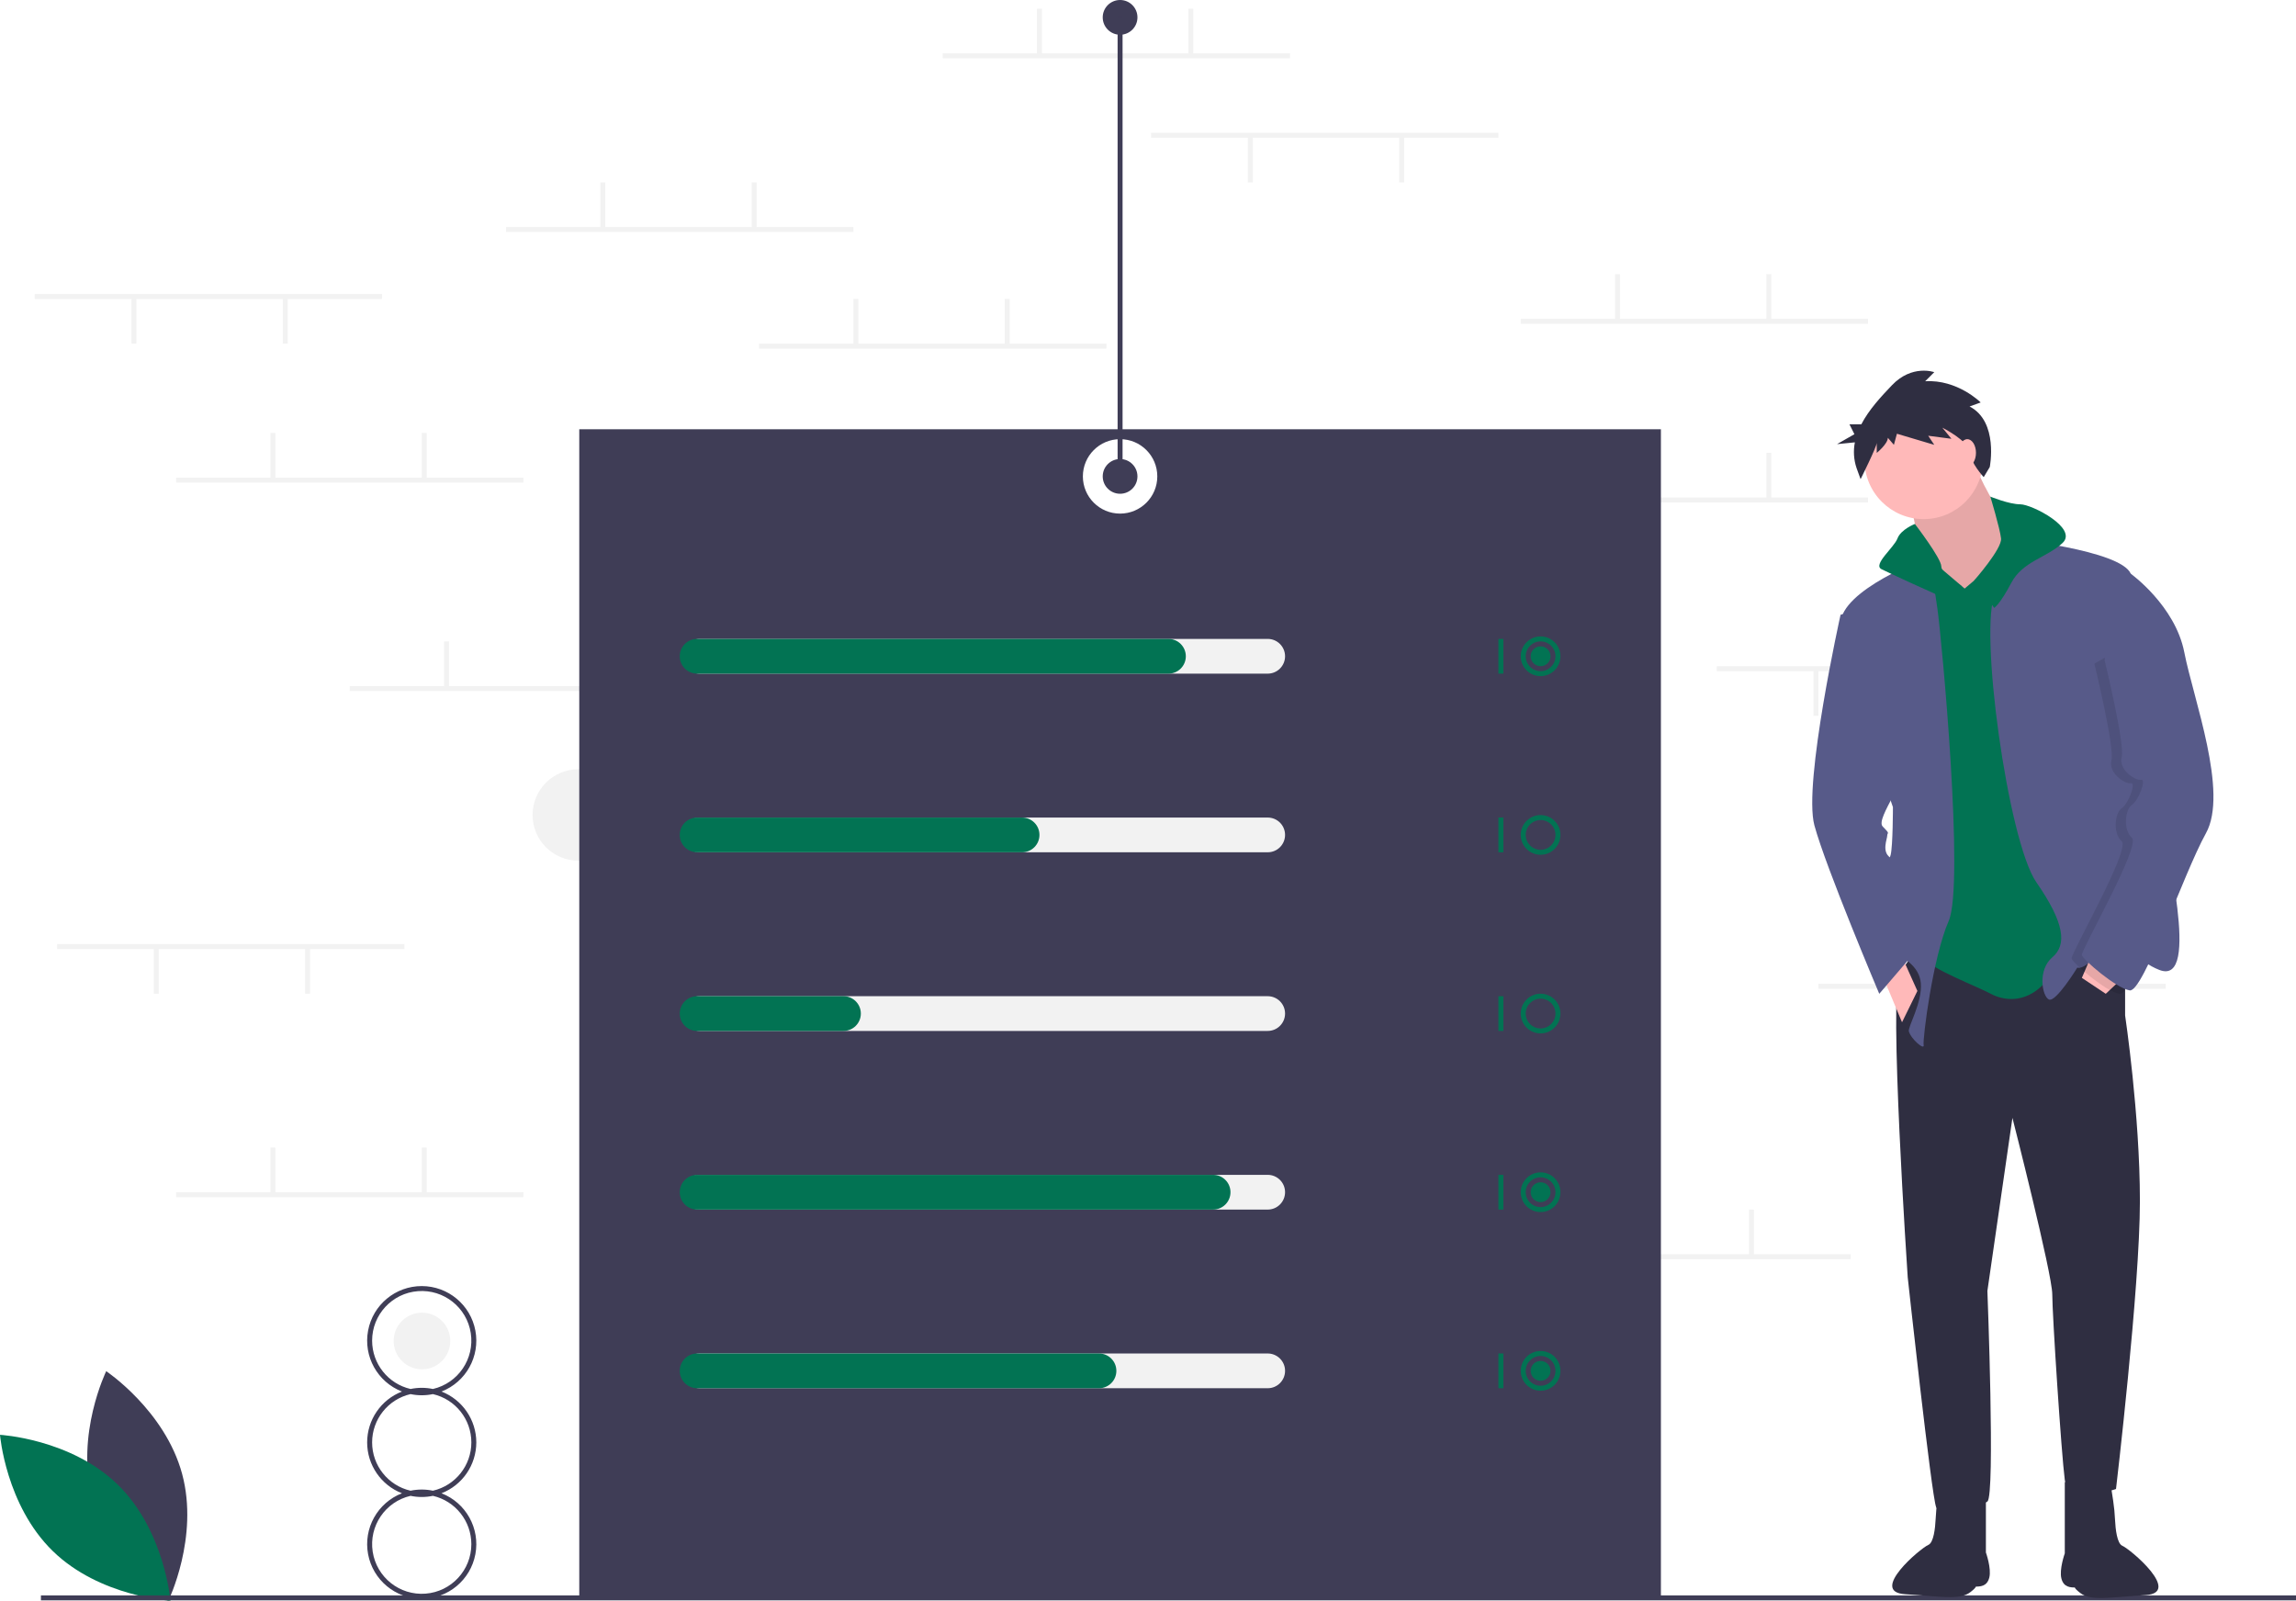
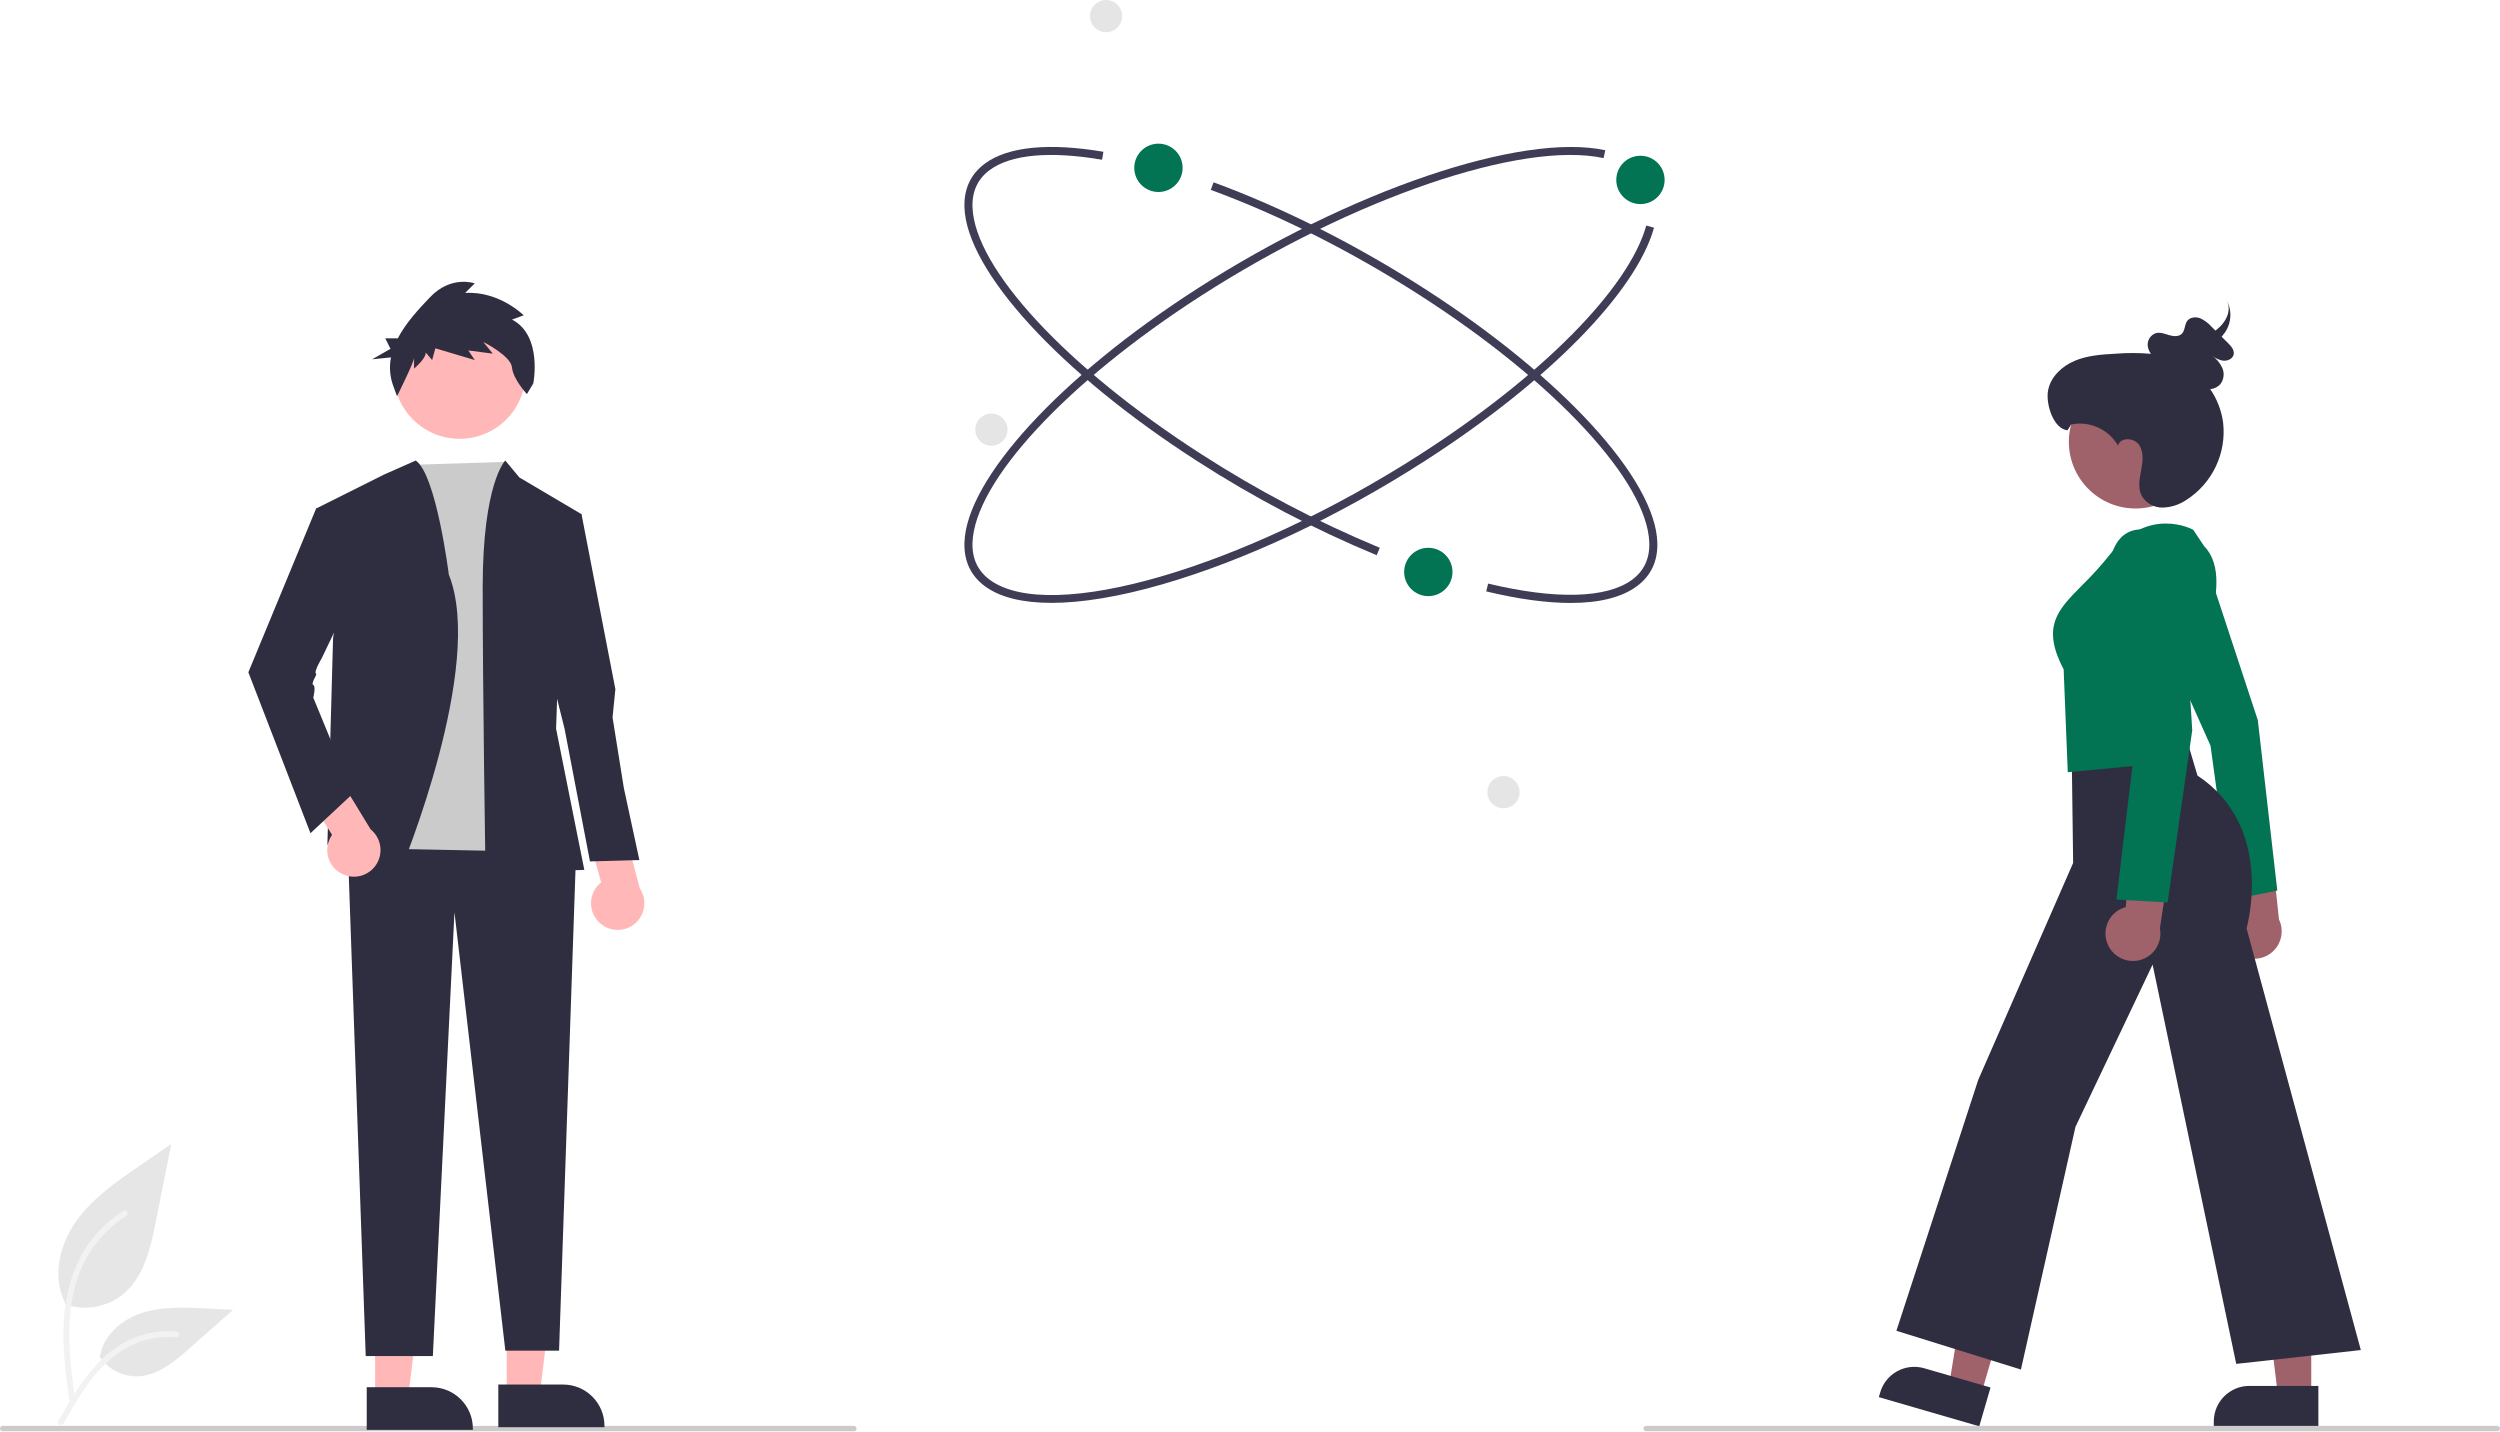
- <svg xmlns="http://www.w3.org/2000/svg" id="a2942aa7-bf0d-42c0-bc52-bf4c952347c5" data-name="Layer 1" width="925.497" height="645.184" viewBox="0 0 925.497 645.184">
-   <circle cx="233.088" cy="328.457" r="18.409" fill="#f2f2f2" />
-   <circle cx="170.088" cy="540.457" r="11.409" fill="#f2f2f2" />
-   <rect x="379.997" y="21.5" width="140" height="2" fill="#f2f2f2" />
-   <rect x="417.997" y="3.5" width="2" height="18.5" fill="#f2f2f2" />
-   <rect x="478.997" y="3.5" width="2" height="18.5" fill="#f2f2f2" />
-   <rect x="605.997" y="505.5" width="140" height="2" fill="#f2f2f2" />
-   <rect x="643.997" y="487.5" width="2" height="18.5" fill="#f2f2f2" />
-   <rect x="704.997" y="487.5" width="2" height="18.5" fill="#f2f2f2" />
-   <rect x="612.997" y="200.5" width="140" height="2" fill="#f2f2f2" />
-   <rect x="650.997" y="182.5" width="2" height="18.5" fill="#f2f2f2" />
-   <rect x="711.997" y="182.5" width="2" height="18.5" fill="#f2f2f2" />
-   <rect x="612.997" y="128.5" width="140" height="2" fill="#f2f2f2" />
-   <rect x="650.997" y="110.5" width="2" height="18.5" fill="#f2f2f2" />
-   <rect x="711.997" y="110.5" width="2" height="18.5" fill="#f2f2f2" />
-   <rect x="305.997" y="138.5" width="140" height="2" fill="#f2f2f2" />
-   <rect x="343.997" y="120.5" width="2" height="18.5" fill="#f2f2f2" />
-   <rect x="404.997" y="120.5" width="2" height="18.5" fill="#f2f2f2" />
-   <rect x="203.997" y="91.5" width="140" height="2" fill="#f2f2f2" />
-   <rect x="241.997" y="73.5" width="2" height="18.5" fill="#f2f2f2" />
-   <rect x="302.997" y="73.5" width="2" height="18.5" fill="#f2f2f2" />
-   <rect x="140.997" y="276.5" width="140" height="2" fill="#f2f2f2" />
-   <rect x="178.997" y="258.5" width="2" height="18.5" fill="#f2f2f2" />
-   <rect x="239.997" y="258.5" width="2" height="18.5" fill="#f2f2f2" />
-   <rect x="70.997" y="480.5" width="140" height="2" fill="#f2f2f2" />
-   <rect x="108.997" y="462.5" width="2" height="18.5" fill="#f2f2f2" />
-   <rect x="169.997" y="462.5" width="2" height="18.5" fill="#f2f2f2" />
-   <rect x="732.997" y="396.5" width="140" height="2" fill="#f2f2f2" />
-   <rect x="770.997" y="378.5" width="2" height="18.5" fill="#f2f2f2" />
-   <rect x="831.997" y="378.5" width="2" height="18.5" fill="#f2f2f2" />
-   <rect x="691.997" y="268.5" width="140" height="2" fill="#f2f2f2" />
-   <rect x="791.997" y="270" width="2" height="18.5" fill="#f2f2f2" />
-   <rect x="730.997" y="270" width="2" height="18.5" fill="#f2f2f2" />
-   <rect x="13.997" y="118.5" width="140" height="2" fill="#f2f2f2" />
-   <rect x="113.997" y="120" width="2" height="18.5" fill="#f2f2f2" />
-   <rect x="52.997" y="120" width="2" height="18.5" fill="#f2f2f2" />
-   <rect x="22.997" y="380.5" width="140" height="2" fill="#f2f2f2" />
-   <rect x="122.997" y="382" width="2" height="18.5" fill="#f2f2f2" />
-   <rect x="61.997" y="382" width="2" height="18.5" fill="#f2f2f2" />
-   <rect x="463.997" y="53.5" width="140" height="2" fill="#f2f2f2" />
-   <rect x="563.997" y="55" width="2" height="18.5" fill="#f2f2f2" />
-   <rect x="502.997" y="55" width="2" height="18.5" fill="#f2f2f2" />
-   <rect x="70.997" y="192.5" width="140" height="2" fill="#f2f2f2" />
-   <rect x="108.997" y="174.5" width="2" height="18.5" fill="#f2f2f2" />
-   <rect x="169.997" y="174.5" width="2" height="18.5" fill="#f2f2f2" />
-   <path d="M370.748,300.408v471h436v-471Zm218,34a15,15,0,1,1,15-15A15,15,0,0,1,588.749,334.408Z" transform="translate(-137.2515 -127.4078)" fill="#3f3d56" />
-   <path d="M174.506,731.205c6.914,25.558,30.596,41.387,30.596,41.387s12.472-25.609,5.558-51.167-30.596-41.387-30.596-41.387S167.592,705.647,174.506,731.205Z" transform="translate(-137.2515 -127.4078)" fill="#3f3d56" />
-   <path d="M184.666,725.712c18.972,18.469,21.289,46.859,21.289,46.859s-28.442-1.553-47.415-20.022-21.289-46.859-21.289-46.859S165.694,707.244,184.666,725.712Z" transform="translate(-137.2515 -127.4078)" fill="#027353" />
-   <rect x="16.497" y="643" width="909" height="2" fill="#3f3d56" />
-   <path d="M329.248,708.746a22.031,22.031,0,0,0-14.031-20.5,22,22,0,1,0-15.938,0,21.991,21.991,0,0,0,0,41,22,22,0,1,0,15.938,0A22.031,22.031,0,0,0,329.248,708.746Zm-42-41a20,20,0,1,1,24.513,19.467,22.023,22.023,0,0,0-9.026,0A20.021,20.021,0,0,1,287.248,667.746Zm40,82a20,20,0,1,1-24.513-19.467,22.024,22.024,0,0,0,9.026,0A20.021,20.021,0,0,1,327.248,749.746Zm-15.487-21.533a22.023,22.023,0,0,0-9.026,0,19.979,19.979,0,0,1,0-38.935,22.024,22.024,0,0,0,9.026,0,19.979,19.979,0,0,1,0,38.935Z" transform="translate(-137.2515 -127.4078)" fill="#3f3d56" />
-   <path d="M648.249,398.908h-229a7,7,0,1,1,0-14h229a7,7,0,0,1,0,14Z" transform="translate(-137.2515 -127.4078)" fill="#f2f2f2" />
-   <path d="M648.249,470.908h-229a7,7,0,1,1,0-14h229a7,7,0,0,1,0,14Z" transform="translate(-137.2515 -127.4078)" fill="#f2f2f2" />
-   <path d="M648.249,542.908h-229a7,7,0,1,1,0-14h229a7,7,0,0,1,0,14Z" transform="translate(-137.2515 -127.4078)" fill="#f2f2f2" />
-   <path d="M648.249,614.908h-229a7,7,0,1,1,0-14h229a7,7,0,0,1,0,14Z" transform="translate(-137.2515 -127.4078)" fill="#f2f2f2" />
-   <path d="M648.249,686.908h-229a7,7,0,1,1,0-14h229a7,7,0,0,1,0,14Z" transform="translate(-137.2515 -127.4078)" fill="#f2f2f2" />
-   <path d="M608.249,398.908h-190a7,7,0,1,1,0-14h190a7,7,0,0,1,0,14Z" transform="translate(-137.2515 -127.4078)" fill="#027353" />
-   <path d="M549.249,470.908h-131a7,7,0,1,1,0-14h131a7,7,0,0,1,0,14Z" transform="translate(-137.2515 -127.4078)" fill="#027353" />
-   <path d="M477.248,542.908h-59a7,7,0,1,1,0-14h59a7,7,0,0,1,0,14Z" transform="translate(-137.2515 -127.4078)" fill="#027353" />
-   <path d="M626.249,614.908h-208a7,7,0,1,1,0-14h208a7,7,0,0,1,0,14Z" transform="translate(-137.2515 -127.4078)" fill="#027353" />
-   <path d="M580.249,686.908h-162a7,7,0,1,1,0-14h162a7,7,0,0,1,0,14Z" transform="translate(-137.2515 -127.4078)" fill="#027353" />
-   <rect x="603.997" y="257.5" width="2" height="14" fill="#027353" />
-   <path d="M758.249,399.908a8,8,0,1,1,8-8A8.009,8.009,0,0,1,758.249,399.908Zm0-14a6,6,0,1,0,6,6A6.007,6.007,0,0,0,758.249,385.908Z" transform="translate(-137.2515 -127.4078)" fill="#027353" />
-   <rect x="603.997" y="329.5" width="2" height="14" fill="#027353" />
-   <path d="M758.249,471.908a8,8,0,1,1,8-8A8.009,8.009,0,0,1,758.249,471.908Zm0-14a6,6,0,1,0,6,6A6.007,6.007,0,0,0,758.249,457.908Z" transform="translate(-137.2515 -127.4078)" fill="#027353" />
-   <rect x="603.997" y="401.5" width="2" height="14" fill="#027353" />
-   <path d="M758.249,543.908a8,8,0,1,1,8-8A8.009,8.009,0,0,1,758.249,543.908Zm0-14a6,6,0,1,0,6,6A6.007,6.007,0,0,0,758.249,529.908Z" transform="translate(-137.2515 -127.4078)" fill="#027353" />
-   <rect x="603.997" y="473.5" width="2" height="14" fill="#027353" />
-   <path d="M758.249,615.908a8,8,0,1,1,8-8A8.009,8.009,0,0,1,758.249,615.908Zm0-14a6,6,0,1,0,6,6A6.007,6.007,0,0,0,758.249,601.908Z" transform="translate(-137.2515 -127.4078)" fill="#027353" />
-   <rect x="603.997" y="545.5" width="2" height="14" fill="#027353" />
-   <path d="M758.249,687.908a8,8,0,1,1,8-8A8.009,8.009,0,0,1,758.249,687.908Zm0-14a6,6,0,1,0,6,6A6.007,6.007,0,0,0,758.249,673.908Z" transform="translate(-137.2515 -127.4078)" fill="#027353" />
-   <circle cx="620.997" cy="264.5" r="4" fill="#027353" />
-   <circle cx="620.997" cy="480.5" r="4" fill="#027353" />
-   <circle cx="620.997" cy="552.5" r="4" fill="#027353" />
-   <circle cx="451.497" cy="192" r="7" fill="#3f3d56" />
-   <circle cx="451.497" cy="7" r="7" fill="#3f3d56" />
-   <rect x="450.497" y="7" width="2" height="185" fill="#3f3d56" />
-   <path d="M993.865,511.887v24.775s5.964,39.915,5.964,74.783S990.195,727.52,990.195,727.52s-19.269,6.882-20.646-3.67-5.047-66.525-5.047-74.783-16.058-71.113-16.058-71.113L938.351,647.69s3.212,82.583,0,84.877-18.811,6.423-20.646,2.294-11.47-92.676-11.47-92.676-7.799-115.616-3.212-122.498,8.717-12.387,8.717-12.387S977.348,491.241,993.865,511.887Z" transform="translate(-137.2515 -127.4078)" fill="#2f2e41" />
-   <path d="M987.901,724.767l1.151,7.479a73.664,73.664,0,0,1,.752,7.699c.179,3.757.804,9.545,2.945,10.463,3.212,1.376,24.056,18.956,9.375,19.873s-22.026,2.503-26.375-.873c-5.141-3.992.682-2.184-1.612-2.184s-5.047,0-5.964-3.67,1.376-10.093,1.376-10.093V724.767Z" transform="translate(-137.2515 -127.4078)" fill="#2f2e41" />
-   <path d="M919.397,724.408l-1.151,7.479a73.664,73.664,0,0,0-.752,7.699c-.179,3.757-.804,9.545-2.945,10.463-3.212,1.376-24.056,18.956-9.375,19.873s22.026,2.503,26.375-.873c5.141-3.992-.682-2.184,1.612-2.184s5.047,0,5.964-3.67-1.376-10.093-1.376-10.093V724.408Z" transform="translate(-137.2515 -127.4078)" fill="#2f2e41" />
-   <path d="M932.387,312.77s7.8,19.269,13.305,22.481,2.753,17.893,2.753,17.893l-13.764,19.269H923.67l-13.305-22.94s-.918-15.14-3.67-18.811S932.387,312.77,932.387,312.77Z" transform="translate(-137.2515 -127.4078)" fill="#ffb9b9" />
-   <path d="M932.387,312.77s7.8,19.269,13.305,22.481,2.753,17.893,2.753,17.893l-13.764,19.269H923.67l-13.305-22.94s-.918-15.14-3.67-18.811S932.387,312.77,932.387,312.77Z" transform="translate(-137.2515 -127.4078)" opacity="0.1" />
-   <path d="M943.857,352.226l20.646,4.588,15.14,152.32s-8.258,1.376-16.517,12.387-18.352,9.176-23.398,6.423-25.234-10.552-25.692-13.764.918-59.643.918-59.643L902.106,366.449l6.423-9.635h11.47l9.176,7.8Z" transform="translate(-137.2515 -127.4078)" fill="#027353" />
-   <circle cx="775.407" cy="185.362" r="23.857" fill="#ffb9b9" />
-   <path d="M947.068,344.427s44.962,4.588,49.091,14.223-2.753,52.303-2.753,52.303,16.517,37.162,16.058,45.879,15.599,68.36-1.835,61.478-11.929-24.775-20.646-11.929-12.387,11.011-12.387,11.011-8.717,14.223-11.47,12.846-4.588-11.929,1.376-16.975,5.047-13.764-6.423-30.28S934.681,379.754,941.563,366.449,947.068,344.427,947.068,344.427Z" transform="translate(-137.2515 -127.4078)" fill="#575a89" />
-   <polygon points="856.614 393.196 848.814 400.537 839.179 394.114 843.309 384.479 856.614 393.196" fill="#ffb9b9" />
-   <path d="M914.035,352.226s-34.868,12.846-34.868,26.61,21.105,73.866,21.105,73.866,0,15.599-.918,19.269-15.353,35.683-2.753,38.539c7.865,1.783,14.327,6.466,14.911,13.076.693,7.849-5.315,17.755-4.817,19.499.918,3.212,6.423,7.8,5.964,5.506s3.67-35.327,10.093-50.009-2.753-113.322-4.588-126.168A141.988,141.988,0,0,0,914.035,352.226Z" transform="translate(-137.2515 -127.4078)" fill="#575a89" />
-   <polygon points="758.432 392.278 766.69 412.007 772.884 399.39 765.772 383.561 758.432 392.278" fill="#ffb9b9" />
-   <path d="M939.536,327.551s7.532,3.112,12.12,3.112,23.398,9.635,16.975,15.599-16.058,7.341-20.646,16.058-6.882,10.093-6.882,10.093L932.936,361.441s11.38-12.885,10.921-17.014S939.536,327.551,939.536,327.551Z" transform="translate(-137.2515 -127.4078)" fill="#027353" />
-   <path d="M909.125,338.582s-5.643,2.175-7.019,5.845-10.093,10.552-6.423,12.387,19.728,9.176,22.94,10.552,9.197-3.905,9.197-3.905-8.05-4.583-8.05-7.794S909.125,338.582,909.125,338.582Z" transform="translate(-137.2515 -127.4078)" fill="#027353" />
-   <path d="M890.178,372.413l-11.011,2.753s-15.14,67.902-10.552,84.877,26.151,67.901,26.151,67.901l13.764-16.058s-6.004-36.515-9.425-38.903-1.127-7.435-1.127-8.811,1.376-.459-1.835-3.67,11.929-21.105,7.799-26.151S890.178,372.413,890.178,372.413Z" transform="translate(-137.2515 -127.4078)" fill="#575a89" />
-   <path d="M998.682,385.03,992.03,360.026s17.893,12.846,21.563,31.657,17.893,56.432,8.717,72.948-25.234,64.231-30.739,63.314-18.811-12.387-19.269-14.223,23.857-44.044,20.187-47.256-2.753-11.47,0-13.305,5.964-10.552,3.67-10.093-9.176-4.129-7.8-9.176-6.882-38.997-6.882-38.997Z" transform="translate(-137.2515 -127.4078)" opacity="0.1" />
-   <path d="M989.736,356.814l6.423,1.835s17.893,12.846,21.563,31.657,17.893,56.432,8.717,72.948-25.234,64.231-30.739,63.314-18.811-12.387-19.269-14.223,23.857-44.044,20.187-47.256-2.753-11.47,0-13.305,5.964-10.552,3.67-10.093-9.176-4.129-7.8-9.176-6.882-38.997-6.882-38.997Z" transform="translate(-137.2515 -127.4078)" fill="#575a89" />
-   <path d="M931.172,291.235l4.475-1.627s-9.356-9.356-22.373-8.542l3.661-3.661s-8.949-3.254-17.085,5.288c-4.277,4.491-9.225,9.769-12.31,15.715h-4.792l2,4-7,4,7.185-.719a20.184,20.184,0,0,0,.68,10.36l1.627,4.475s6.509-13.017,6.509-14.644v4.068s4.475-3.661,4.475-6.102l2.441,2.847,1.22-4.475,15.051,4.475-2.441-3.661,9.356,1.22-3.661-4.475s10.576,5.288,10.983,9.763,5.695,10.169,5.695,10.169l2.441-4.068S942.969,297.337,931.172,291.235Z" transform="translate(-137.2515 -127.4078)" fill="#2f2e41" />
-   <ellipse cx="792.997" cy="182.5" rx="3.5" ry="5.5" fill="#ffb9b9" />
+ <svg xmlns="http://www.w3.org/2000/svg" id="be9445cc-36a8-41fc-8663-3adeddcda149" data-name="Layer 1" width="931" height="533" viewBox="0 0 931 533">
+   <path id="b28c6922-ddd3-47e4-a3ac-36d7a7012cbe" data-name="Path 438" d="M158.629,669.196a22.651,22.651,0,0,0,21.873-3.853c7.661-6.431,10.063-17.021,12.017-26.83L198.3,609.5l-12.102,8.333c-8.704,5.993-17.603,12.178-23.629,20.858s-8.655,20.53-3.815,29.922" transform="translate(-134.5 -183.5)" fill="#e6e6e6" />
+   <path id="f348d1cd-efe1-4e64-9555-bec9588846f0" data-name="Path 439" d="M160.498,706.343c-1.523-11.098-3.09-22.339-2.019-33.555.949-9.962,3.988-19.69,10.176-27.669A46.029,46.029,0,0,1,180.464,634.416c1.181-.745,2.268,1.126,1.092,1.868a43.759,43.759,0,0,0-17.31,20.884c-3.768,9.584-4.374,20.033-3.724,30.215.392,6.157,1.226,12.274,2.063,18.383a1.121,1.121,0,0,1-.756,1.331,1.088,1.088,0,0,1-1.331-.756Z" transform="translate(-134.5 -183.5)" fill="#f2f2f2" />
+   <path id="a93533ad-4b65-413c-802a-4ad30488ecb9" data-name="Path 442" d="M171.462,688.535a16.674,16.674,0,0,0,14.528,7.501c7.357-.349,13.487-5.481,19.005-10.355l16.325-14.414L210.517,670.75c-7.77-.372-15.74-.721-23.141,1.678s-14.226,8.163-15.579,15.823" transform="translate(-134.5 -183.5)" fill="#e6e6e6" />
+   <path id="b011e8a2-9a94-4c33-83aa-73d3f3df33bf" data-name="Path 443" d="M156.192,712.722c7.333-12.976,15.839-27.397,31.038-32.006a34.635,34.635,0,0,1,13.054-1.348c1.386.12,1.04,2.256-.343,2.137a32.177,32.177,0,0,0-20.833,5.512c-5.874,3.999-10.448,9.558-14.319,15.452-2.371,3.611-4.495,7.375-6.619,11.134C157.491,714.805,155.506,713.937,156.192,712.722Z" transform="translate(-134.5 -183.5)" fill="#f2f2f2" />
+   <circle cx="369.193" cy="160" r="6" fill="#e5e5e5" />
+   <path d="M647.187,390.271a421.9,421.9,0,0,1-67.003-35.151c-50.996-32.803-85.768-70.744-86.524-94.412-.221-6.917,2.348-12.403,7.637-16.304,8.556-6.311,23.809-7.825,44.112-4.382l-.501,2.958c-19.481-3.305-33.945-1.977-41.829,3.838-4.448,3.281-6.607,7.921-6.42,13.794.726,22.726,34.945,59.691,85.149,91.984a418.783,418.783,0,0,0,66.517,34.898Z" transform="translate(-134.5 -183.5)" fill="#3f3d56" />
+   <path d="M719.389,408.044c-8.897,0-19.433-1.432-31.414-4.304l.699-2.917c25.156,6.029,44.192,5.528,53.602-1.414,4.448-3.281,6.607-7.922,6.42-13.794-.727-22.726-34.945-59.691-85.149-91.984-25.445-16.367-52.469-29.998-78.152-39.418l1.033-2.816c25.887,9.495,53.115,23.227,78.742,39.711,50.996,32.803,85.768,70.744,86.524,94.412.221,6.917-2.348,12.403-7.637,16.304C738.44,405.966,730.103,408.044,719.389,408.044Z" transform="translate(-134.5 -183.5)" fill="#3f3d56" />
+   <path d="M526.052,408.012c-10.744 0-19.158-2.061-24.755-6.189-5.289-3.901-7.859-9.387-7.637-16.304.756-23.668,35.528-61.609,86.524-94.412,56.995-36.661,120.97-58.388,152.118-51.659l-.633,2.933c-30.445-6.581-93.471,14.977-149.862,51.25-50.204,32.292-84.422,69.258-85.149,91.984-.188,5.873,1.972,10.514,6.42,13.794,22.525,16.612,94.512-4.387,160.47-46.813,45.309-29.144,77.504-61.752,84.021-85.1l2.89.807c-6.706,24.025-39.386,57.291-85.288,86.816-32.303,20.778-67.037,37.107-97.803,45.978C551.387,405.705,537.417,408.012,526.052,408.012Z" transform="translate(-134.5 -183.5)" fill="#3f3d56" />
+   <circle cx="431.405" cy="62.5" r="9" fill="#027353" />
+   <circle cx="531.905" cy="213" r="9" fill="#027353" />
+   <circle cx="559.905" cy="295" r="6" fill="#e5e5e5" />
+   <circle cx="411.905" cy="6" r="6" fill="#e5e5e5" />
+   <circle cx="610.905" cy="67" r="9" fill="#027353" />
+   <path d="M452.5,716.5h-317a1,1,0,0,1,0-2h317a1,1,0,0,1,0,2Z" transform="translate(-134.5 -183.5)" fill="#cbcbcb" />
+   <polygon points="188.696 519.608 200.956 519.607 206.788 472.319 188.694 472.32 188.696 519.608" fill="#ffb7b7" />
+   <path d="M320.069,699.105l24.144-.001h.001a15.387,15.387,0,0,1,15.386,15.386v.5l-39.531.001Z" transform="translate(-134.5 -183.5)" fill="#2f2e41" />
+   <polygon points="139.696 520.608 151.956 520.607 157.788 473.319 139.694 473.32 139.696 520.608" fill="#ffb7b7" />
+   <path d="M271.069,700.105l24.144-.001h.001a15.387,15.387,0,0,1,15.386,15.386v.5l-39.531.001Z" transform="translate(-134.5 -183.5)" fill="#2f2e41" />
+   <path d="M348.926,504.295,342.693,686.5h-20L303.738,523.22,295.693,688.5h-25l-6.907-195.77,76.75-1.051Z" transform="translate(-134.5 -183.5)" fill="#2f2e41" />
+   <polygon points="152.941 173.116 188.193 172 196.048 317.115 140.325 315.999 152.941 173.116" fill="#cbcbcb" />
+   <path d="M315.303,508.5l36.798-1.051-10.514-52.569,1.051-30.49,8.411-49.415-23.13-13.668L322.663,355s-8.411,8.411-8.411,47.312S315.303,508.5,315.303,508.5Z" transform="translate(-134.5 -183.5)" fill="#2f2e41" />
+   <path d="M283.762,507.449s31.541-75.947,17.873-109.993c0,0-4.653-37.2-12.314-42.456l-11.867,5.257-25.233,12.616,9.462,26.284-3.154,22.079L256.426,497.987Z" transform="translate(-134.5 -183.5)" fill="#2f2e41" />
+   <path d="M262.02,509.016A9.859,9.859,0,0,1,258.163,494.399L246.16,475.334l9.807-10.12,16.572,27.162a9.912,9.912,0,0,1-10.519,16.64Z" transform="translate(-134.5 -183.5)" fill="#ffb7b7" />
+   <path d="M357.884,527.229a9.859,9.859,0,0,1,.488-15.109l-6.044-21.703,12.293-6.89,8.105,30.769a9.912,9.912,0,0,1-14.842,12.933Z" transform="translate(-134.5 -183.5)" fill="#ffb7b7" />
+   <path d="M263.786,370.771l-11.565,2.103-25.233,60.98,23.13,59.928,15.771-14.719-14.719-35.747s1.051-4.205,0-4.731,1.545-3.91,1.051-4.172c-1.051-.559,2.103-5.816,2.103-5.816l12.616-26.284Z" transform="translate(-134.5 -183.5)" fill="#2f2e41" />
+   <polygon points="204.984 191.476 216.55 191.476 229.166 256.661 228.115 267.175 232.32 293.459 238.103 320.269 219.704 320.795 210.241 271.38 201.83 237.737 204.984 191.476" fill="#2f2e41" />
+   <circle cx="171.158" cy="138.854" r="24.561" fill="#ffb7b7" />
+   <path d="M325.167,302.509l4.361-1.586s-9.119-9.119-21.805-8.326l3.568-3.568s-8.722-3.172-16.651,5.154c-4.168,4.377-8.991,9.521-11.997,15.316h-4.67l1.949,3.898L273.099,317.297l7.002-.7a19.672,19.672,0,0,0,.662,10.097l1.586,4.361s6.343-12.687,6.343-14.272v3.965s4.361-3.568,4.361-5.947l2.379,2.775,1.189-4.361,14.669,4.361-2.379-3.568,9.119,1.189-3.568-4.361s10.308,5.154,10.704,9.515c.396,4.361,5.55,9.911,5.55,9.911l2.379-3.965S336.664,308.456,325.167,302.509Z" transform="translate(-134.5 -183.5)" fill="#2f2e41" />
+   <polygon points="751.068 473.471 733.506 468.369 725.837 515.912 737.736 519.37 751.068 473.471" fill="#9f616a" />
+   <path d="M834.178,703.796l.506-1.741a13.234,13.234,0,0,1,16.4-9.017l24.69,7.172h0l-4.197,14.449h0L834.178,703.796Z" transform="translate(-134.5 -183.5)" fill="#2f2e41" />
+   <polygon points="860.711 471.858 842.422 471.857 848.317 519.652 860.708 519.653 860.711 471.858" fill="#9f616a" />
+   <path d="M958.919,714.658l0-1.813a13.234,13.234,0,0,1,13.235-13.233l25.71.001h0l-.001,15.047h0l-38.944-.002Z" transform="translate(-134.5 -183.5)" fill="#2f2e41" />
+   <path d="M978.394,539.54a10.219,10.219,0,0,0,4.799-13.631l-3.464-32.619-17.259-7.376,6.434,35.541a10.219,10.219,0,0,0,9.489,18.086Z" transform="translate(-134.5 -183.5)" fill="#9f616a" />
+   <path d="M975.306,451.681l-20.249-61.47c-.422-.705-5.462-8.637-16.437-5.263a9.178,9.178,0,0,0-5.669,4.623c-3.213,6.159-.216,15.674-.203,15.724l24.929,55.863.026.058,7.869,57.37,16.993-3.45Z" transform="translate(-134.5 -183.5)" fill="#027353" />
+   <path d="M840.72,679.087l30.477-93.455,35.337-80.771-.509-39.174,41.934-9.778,4.883,16.417c28.242,18.635,18.938,54.483,18.275,56.886l42.554,157.045-46.4,5.155-31.145-148.692-28.724,60.419-20.309,90.377Z" transform="translate(-134.5 -183.5)" fill="#2f2e41" />
+   <path d="M903.002,432.802c-8.337-15.981-2.31-22.067,6.806-31.272a125.466,125.466,0,0,0,10.466-11.57c14.221-18.283,30.725-9.304,30.891-9.21l.093.052,4.078,6.116c13.438,13.524-6.94,50.687-8.488,53.454l1.022,26.574-43.336,4.127Z" transform="translate(-134.5 -183.5)" fill="#027353" />
+   <circle cx="795.269" cy="164.538" r="24.825" fill="#9f616a" />
+   <path d="M919.513,535.392a10.219,10.219,0,0,0,19.332-6.176l4.902-32.434-14.831-11.503-2.768,36.012a10.164,10.164,0,0,0-6.636,14.101Z" transform="translate(-134.5 -183.5)" fill="#9f616a" />
+   <path d="M922.654,518.508l7.001-58.309-9.979-60.339c-.023-.423-.519-10.43,4.397-15.853a10.037,10.037,0,0,1,7.277-3.331c12.468-.546,15.45,9.842,15.478,9.946l4.061,64.821-9.161,64.125Z" transform="translate(-134.5 -183.5)" fill="#027353" />
+   <path d="M904.453,343.74l1.351-2.175A16.457,16.457,0,0,1,923.236,349.408c.853-3.141,5.92-2.979,7.795-.319,1.875,2.661,1.46,6.255.852,9.453-.608,3.197-1.297,6.673.18,9.573a8.871,8.871,0,0,0,7.755,4.41,16.499,16.499,0,0,0,8.808-2.803A30.152,30.152,0,0,0,962.367,340.666a29.012,29.012,0,0,0-4.775-12.257,5.666,5.666,0,0,0,3.754-1.825,6.008,6.008,0,0,0,.658-6.24,11.305,11.305,0,0,0-3.683-4.37,9.171,9.171,0,0,0,3.897,1.82c1.752.253,3.797-.657,4.114-2.345.303-1.608-.985-3.072-2.176-4.251q-1.158-1.147-2.316-2.294a14.632,14.632,0,0,0,1.114-1.43A11.503,11.503,0,0,0,963.531,295c2.209,3.773.271,8.262-3.621,11.321-.125.098-.266.185-.394.28l-1.477-1.463a12.653,12.653,0,0,0-4.154-3.107c-1.634-.627-3.721-.443-4.787.886-1.141,1.423-.822,3.687-2.157,4.939-1.169,1.095-3.071.912-4.644.45-1.573-.462-3.198-1.138-4.788-.792a4.497,4.497,0,0,0-3.144,5.15,6.13,6.13,0,0,0,1.163,2.595,81.002,81.002,0,0,0-13.211-.041c-5.176.288-10.464.647-15.239,2.667-4.774,2.02-9.018,6.039-9.898,11.147C896.298,334.142,899.289,343.291,904.453,343.74Z" transform="translate(-134.5 -183.5)" fill="#2f2e41" />
+   <path d="M1064.5,716.5h-317a1,1,0,0,1,0-2h317a1,1,0,0,1,0,2Z" transform="translate(-134.5 -183.5)" fill="#cbcbcb" />
</svg>
